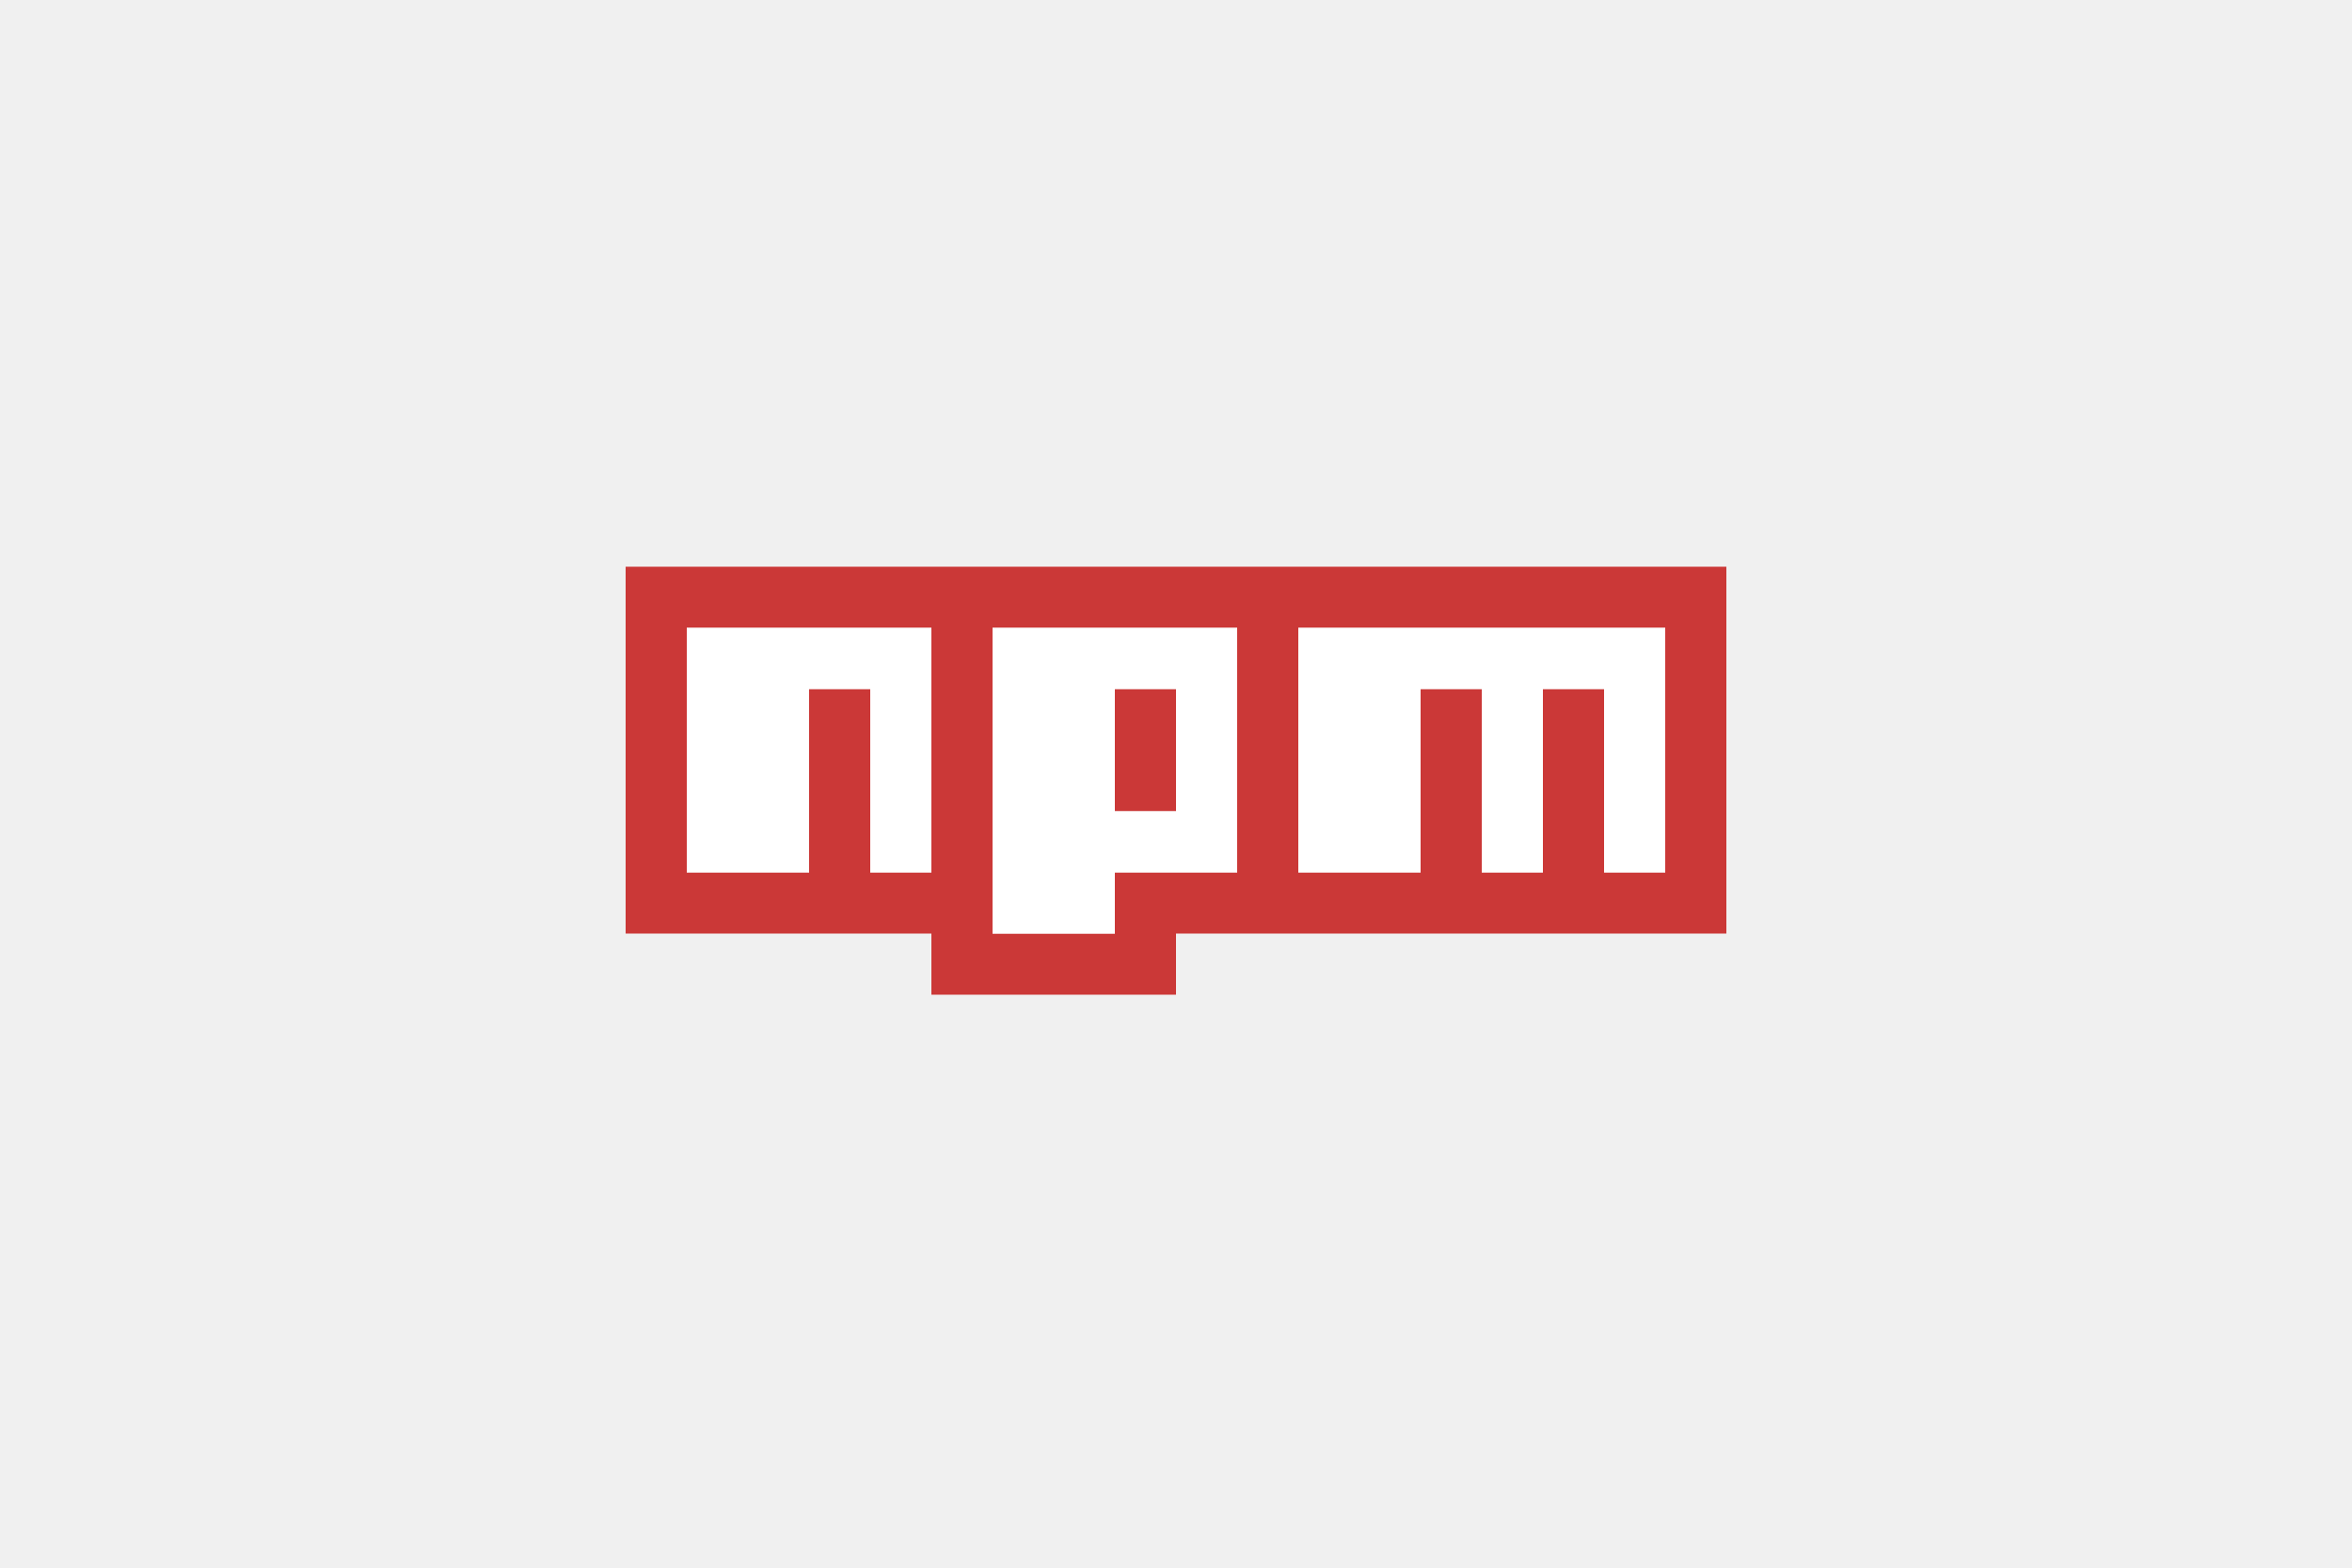
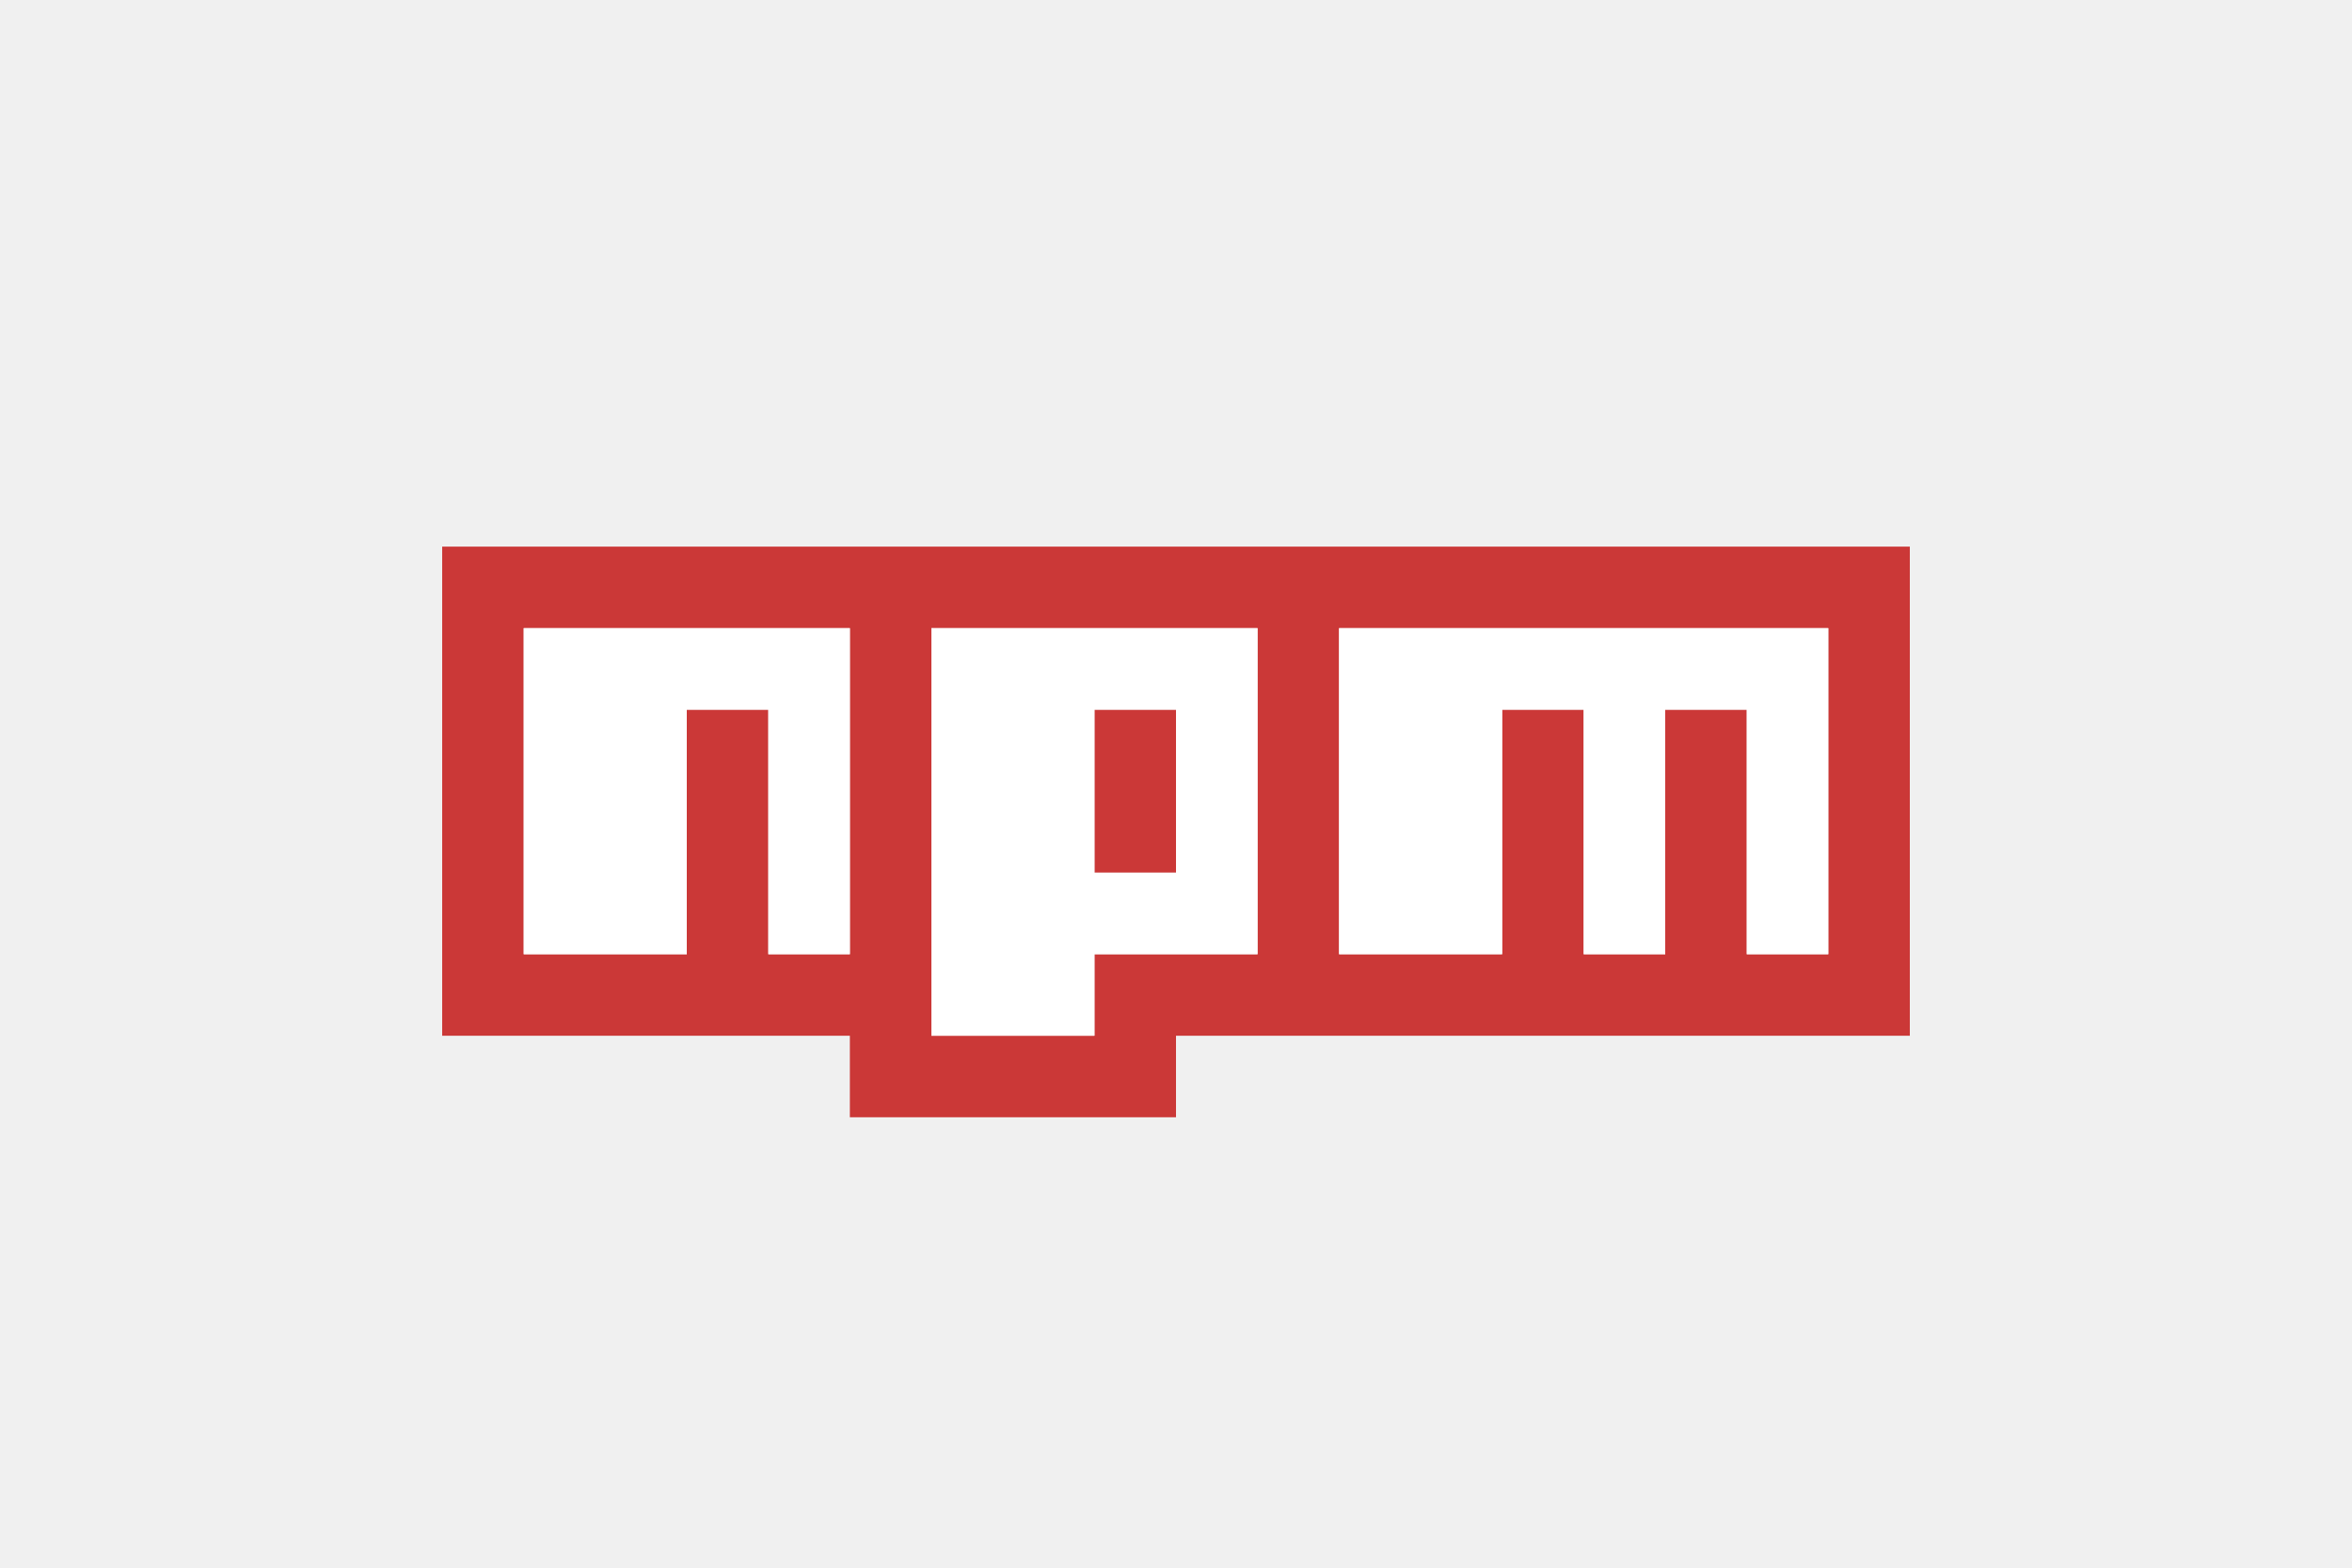
- <svg xmlns="http://www.w3.org/2000/svg" viewBox="0 0 300 200">
-   <path d="M79.8 72.3h140.4v46.8H150v7.8h-31.2v-7.8h-39V72.3zm7.8 39h15.6V87.9h7.8v23.4h7.8V80.1H87.6v31.2zm39-31.2v39h15.6v-7.8h15.6V80.1h-31.2zm15.6 7.8h7.8v15.6h-7.8V87.9zm23.4-7.8v31.2h15.6V87.9h7.8v23.4h7.8V87.9h7.8v23.4h7.8V80.1h-46.8z" fill="#cb3837" />
-   <path d="M87.6 111.3h15.6V87.9h7.8v23.4h7.8V80.1H87.6zm39-31.2v39h15.6v-7.8h15.6V80.1h-31.2zm23.4 23.4h-7.8V87.9h7.8v15.6zm15.6-23.4v31.2h15.6V87.9h7.8v23.4h7.8V87.9h7.8v23.4h7.8V80.1z" fill="#fff" />
+ <svg xmlns="http://www.w3.org/2000/svg" version="1.1" id="Layer_1" x="0px" y="0px" viewBox="0 0 225 150" style="enable-background:new 0 0 225 150;" xml:space="preserve">
+   <style type="text/css">
+ 	.st0{fill:#CB3837;}
+ 	.st1{fill:#FFFFFF;}
+ </style>
+   <path class="st0" d="M42.3,52.3h140.4v46.8h-70.2v7.8H81.3v-7.8h-39C42.3,99.1,42.3,52.3,42.3,52.3z M50.1,91.3h15.6V67.9h7.8v23.4  h7.8V60.1H50.1V91.3z M89.1,60.1v39h15.6v-7.8h15.6V60.1H89.1L89.1,60.1z M104.7,67.9h7.8v15.6h-7.8V67.9z M128.1,60.1v31.2h15.6  V67.9h7.8v23.4h7.8V67.9h7.8v23.4h7.8V60.1H128.1L128.1,60.1z" />
+   <path class="st1" d="M50.1,91.3h15.6V67.9h7.8v23.4h7.8V60.1H50.1V91.3z M89.1,60.1v39h15.6v-7.8h15.6V60.1  C120.3,60.1,89.1,60.1,89.1,60.1z M112.5,83.5h-7.8V67.9h7.8V83.5z M128.1,60.1v31.2h15.6V67.9h7.8v23.4h7.8V67.9h7.8v23.4h7.8V60.1  H128.1z" />
</svg>
